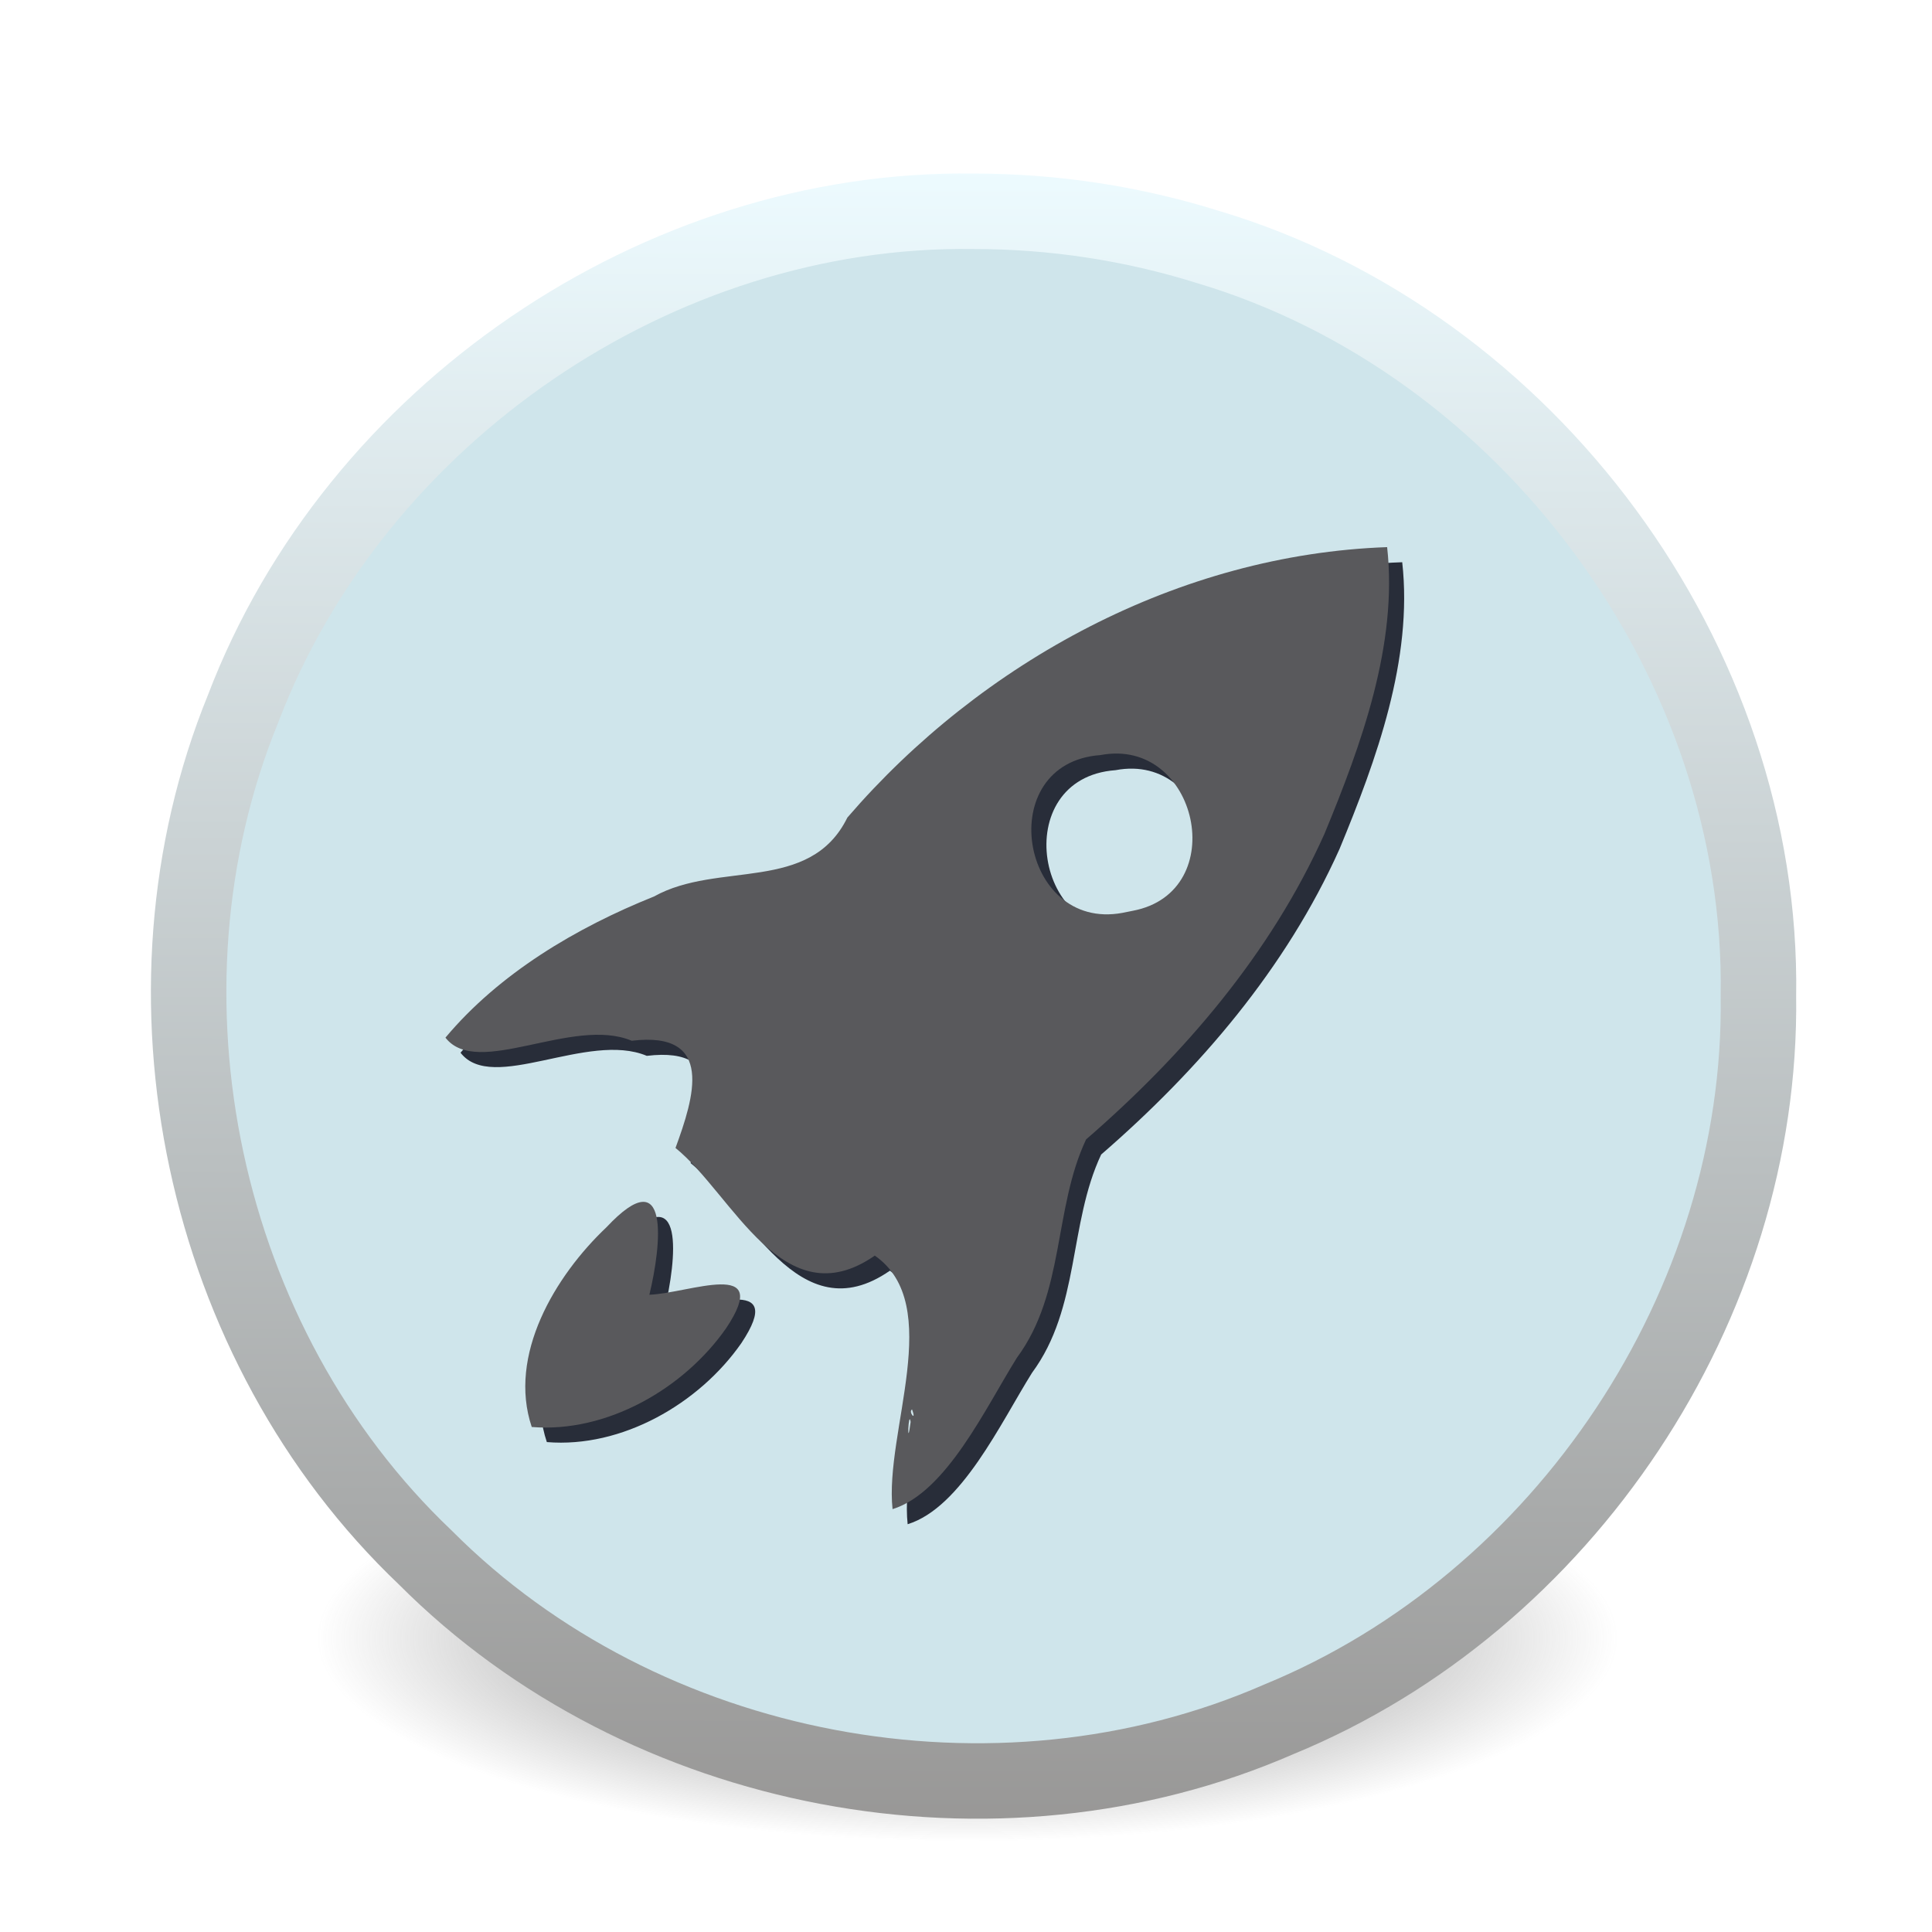
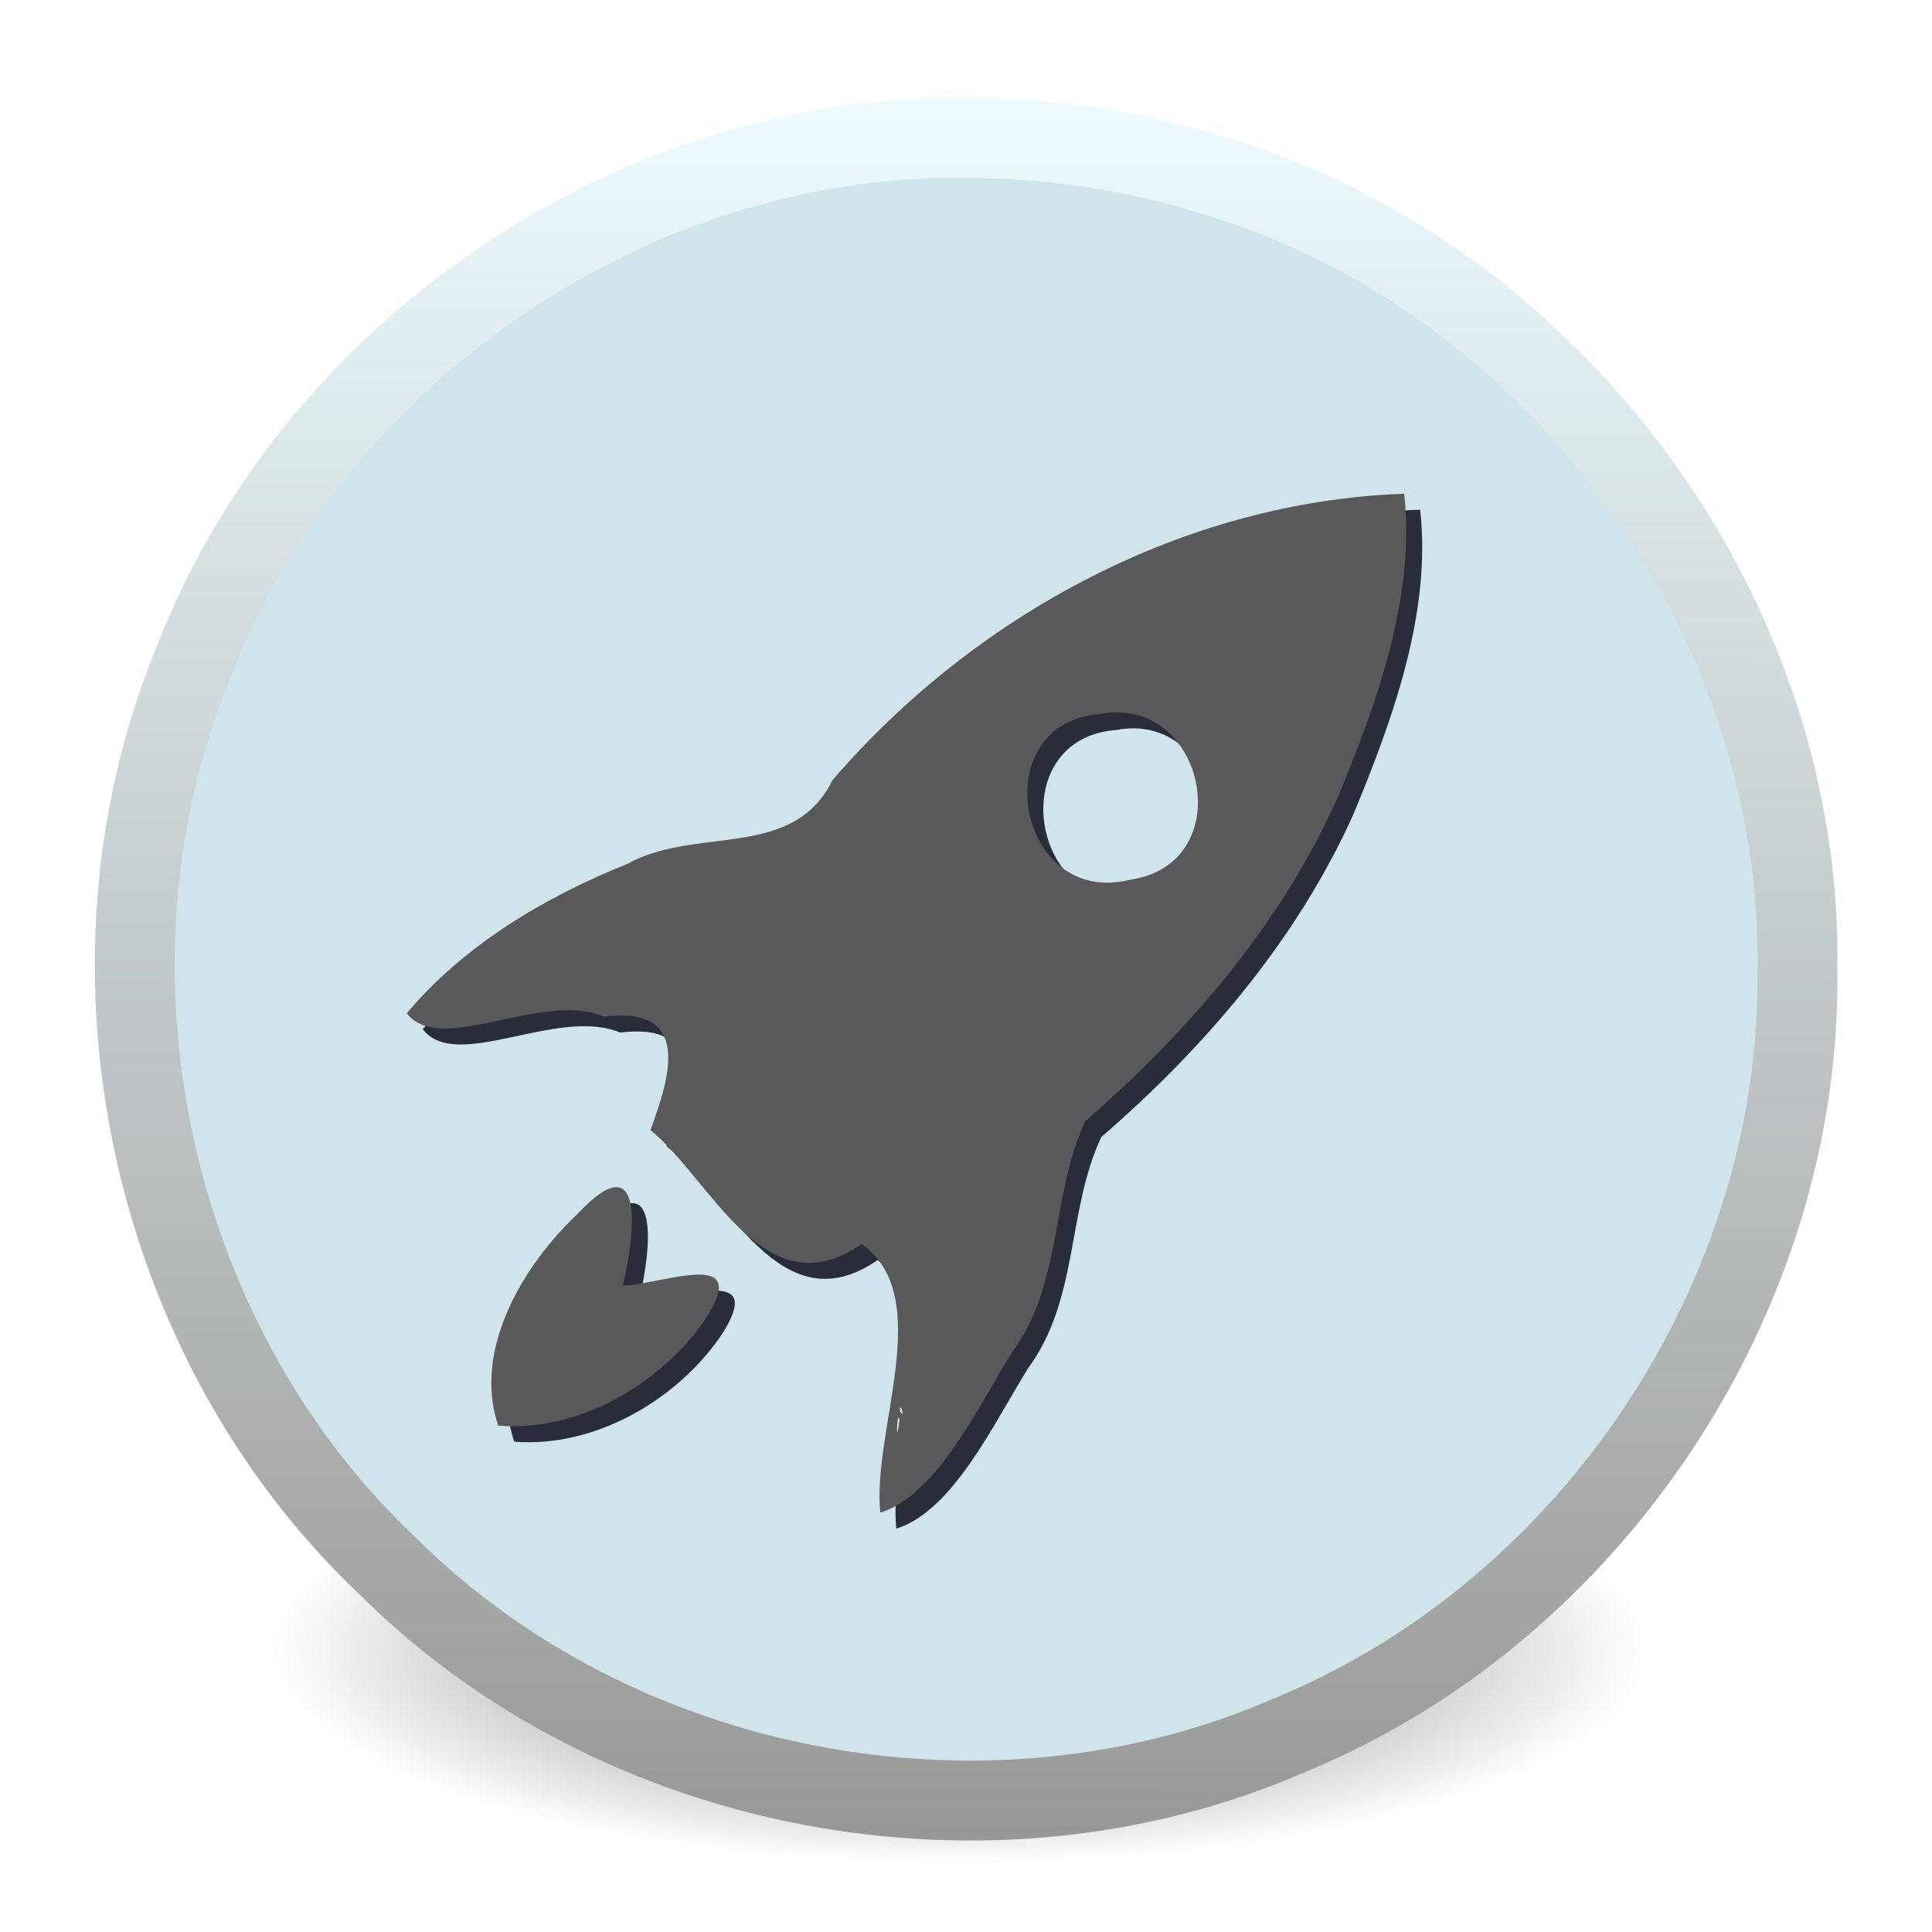
<svg xmlns="http://www.w3.org/2000/svg" xmlns:xlink="http://www.w3.org/1999/xlink" version="1.1" width="128" height="128" id="svg5157">
  <defs id="defs5159">
    <radialGradient cx="23.896" cy="3.99" r="20.397" id="radialGradient1008" gradientUnits="userSpaceOnUse" gradientTransform="matrix(0,1.231648,-1.625754,0,18.48697,-28.72198)">
      <stop id="stop1000" style="stop-color:#797877;stop-opacity:1" offset="0" />
      <stop id="stop1006" style="stop-color:#cfe5eb;stop-opacity:1" offset="1" />
    </radialGradient>
    <linearGradient id="linearGradient994">
      <stop id="stop990" offset="0" style="stop-color:#989796;stop-opacity:1" />
      <stop id="stop992" offset="1" style="stop-color:#edfbff;stop-opacity:1" />
    </linearGradient>
    <linearGradient id="linearGradient3820-7-2-8-6">
      <stop id="stop3822-2-6-5-0" style="stop-color:#3d3d3d;stop-opacity:1" offset="0" />
      <stop id="stop3864-8-7-4-1" style="stop-color:#686868;stop-opacity:0.498" offset="0.5" />
      <stop id="stop3824-1-2-6-7" style="stop-color:#686868;stop-opacity:0" offset="1" />
    </linearGradient>
    <linearGradient id="linearGradient4806">
      <stop offset="0" style="stop-color:#ffffff;stop-opacity:1" id="stop4808" />
      <stop offset="0.424" style="stop-color:#ffffff;stop-opacity:0.235" id="stop4810" />
      <stop offset="0.821" style="stop-color:#ffffff;stop-opacity:0.157" id="stop4812" />
      <stop offset="1" style="stop-color:#ffffff;stop-opacity:0.392" id="stop4814" />
    </linearGradient>
    <linearGradient xlink:href="#linearGradient4806" id="linearGradient3118" gradientUnits="userSpaceOnUse" gradientTransform="matrix(4.16388,0,0,4.16388,-236.0326,-50.03625)" x1="71.204" y1="15.369" x2="71.204" y2="40.496" />
    <radialGradient xlink:href="#linearGradient3820-7-2-8-6" id="radialGradient3163" gradientUnits="userSpaceOnUse" gradientTransform="matrix(0.6869404,0,0,0.2146169,-4.02174,68.57333)" cx="99.157" cy="186.171" fx="99.157" fy="186.171" r="62.769" />
    <radialGradient gradientTransform="matrix(0,1.231648,-1.625754,0,18.48697,-28.72198)" gradientUnits="userSpaceOnUse" id="radialGradient3093-0-3-6" r="20.397" cy="3.99" cx="23.896">
      <stop offset="0" style="stop-color:#ffffff;stop-opacity:1" id="stop3244-9-33-7-0" />
      <stop offset="0.262" style="stop-color:#dddddd;stop-opacity:1" id="stop3246-3-5-0-8" />
      <stop offset="0.661" style="stop-color:#abacae;stop-opacity:1" id="stop3248-1-7-8-8" />
      <stop offset="1" style="stop-color:#787877;stop-opacity:1" id="stop3250-9-3-0-5" />
    </radialGradient>
    <linearGradient id="linearGradient4164">
      <stop offset="0" style="stop-color:#b6b6b6;stop-opacity:1" id="stop4166" />
      <stop offset="0.331" style="stop-color:#a4a4a4;stop-opacity:1" id="stop4216" />
      <stop offset="1" style="stop-color:#c5c5c5;stop-opacity:1" id="stop4168" />
    </linearGradient>
    <linearGradient id="linearGradient4220-7">
      <stop offset="0" style="stop-color:#7a8498;stop-opacity:1" id="stop4222-7" />
      <stop offset="1" style="stop-color:#34405c;stop-opacity:1" id="stop4224-0" />
    </linearGradient>
    <linearGradient id="linearGradient4316-5">
      <stop offset="0" style="stop-color:#ffffff;stop-opacity:1" id="stop4318-1" />
      <stop offset="0.338" style="stop-color:#ffffff;stop-opacity:0.235" id="stop4320-9" />
      <stop offset="0.62" style="stop-color:#ffffff;stop-opacity:0.157" id="stop4322-42" />
      <stop offset="1" style="stop-color:#ffffff;stop-opacity:0.392" id="stop4324-9" />
    </linearGradient>
    <linearGradient id="linearGradient4507-6">
      <stop offset="0" style="stop-color:#2d3955;stop-opacity:1" id="stop4509-3" />
      <stop offset="0.725" style="stop-color:#2b3853;stop-opacity:1" id="stop5959-4" />
      <stop offset="0.75" style="stop-color:#192640;stop-opacity:1" id="stop5961-1" />
      <stop offset="1" style="stop-color:#08142e;stop-opacity:1" id="stop4511-1" />
    </linearGradient>
    <linearGradient id="linearGradient6042-1">
      <stop offset="0" style="stop-color:#07132d;stop-opacity:1" id="stop6044-9" />
      <stop offset="1" style="stop-color:#425479;stop-opacity:1" id="stop6046-9" />
    </linearGradient>
    <linearGradient gradientTransform="matrix(0.2211072,0,0,0.2211073,6.693426,6.693263)" gradientUnits="userSpaceOnUse" id="linearGradient3087-408-5" y2="45.369" x2="7.078" y1="3.082" x1="7.078">
      <stop offset="0" style="stop-color:#170418;stop-opacity:1" id="stop7201-5" />
      <stop offset="1" style="stop-color:#50386b;stop-opacity:1" id="stop7203-2" />
    </linearGradient>
    <linearGradient id="linearGradient2867-449-88-871-390-598-476-591-434-148-57-177-691-4">
      <stop offset="0" style="stop-color:#612f91;stop-opacity:1" id="stop7191-4" />
      <stop offset="1" style="stop-color:#1a4aa2;stop-opacity:1" id="stop7197-2" />
    </linearGradient>
    <linearGradient id="linearGradient4278-3">
      <stop offset="0" style="stop-color:#000000;stop-opacity:0" id="stop4280-6" />
      <stop offset="0.5" style="stop-color:#000000;stop-opacity:0" id="stop4286-1" />
      <stop offset="1" style="stop-color:#000000;stop-opacity:1" id="stop4282-24" />
    </linearGradient>
    <linearGradient id="linearGradient4316-4-0">
      <stop offset="0" style="stop-color:#ffffff;stop-opacity:1" id="stop4318-4-5" />
      <stop offset="0.338" style="stop-color:#ffffff;stop-opacity:0.235" id="stop4320-2-9" />
      <stop offset="0.62" style="stop-color:#ffffff;stop-opacity:0.157" id="stop4322-4-1" />
      <stop offset="1" style="stop-color:#ffffff;stop-opacity:0.392" id="stop4324-4-8" />
    </linearGradient>
    <linearGradient id="linearGradient6088-74">
      <stop offset="0" style="stop-color:#ff54d2;stop-opacity:0" id="stop6090-5" />
      <stop offset="0.324" style="stop-color:#f62b68;stop-opacity:1" id="stop6257-5" />
      <stop offset="0.561" style="stop-color:#ff0105;stop-opacity:1" id="stop6255-6" />
      <stop offset="1" style="stop-color:#ff54d2;stop-opacity:0.478" id="stop6092-0" />
    </linearGradient>
    <linearGradient id="linearGradient4316-4-6-6">
      <stop offset="0" style="stop-color:#ffffff;stop-opacity:1" id="stop4318-4-4-6" />
      <stop offset="0.338" style="stop-color:#ffffff;stop-opacity:0.235" id="stop4320-2-2-6" />
      <stop offset="0.62" style="stop-color:#ffffff;stop-opacity:0.157" id="stop4322-4-5-5" />
      <stop offset="1" style="stop-color:#ffffff;stop-opacity:0.392" id="stop4324-4-1-5" />
    </linearGradient>
    <linearGradient id="linearGradient3990-3-1">
      <stop offset="0" style="stop-color:#ffffff;stop-opacity:1" id="stop3992-0-0" />
      <stop offset="1" style="stop-color:#ffffff;stop-opacity:0" id="stop3994-2-1" />
    </linearGradient>
    <linearGradient id="linearGradient6191-9">
      <stop offset="0" style="stop-color:#ffffff;stop-opacity:0" id="stop6193-8" />
      <stop offset="0.405" style="stop-color:#ffffff;stop-opacity:0" id="stop6197-8" />
      <stop offset="1" style="stop-color:#ffffff;stop-opacity:0.478" id="stop6195-9" />
    </linearGradient>
    <linearGradient id="linearGradient6191-7-9">
      <stop offset="0" style="stop-color:#ffffff;stop-opacity:0" id="stop6193-7-3" />
      <stop offset="0.405" style="stop-color:#ffffff;stop-opacity:0" id="stop6197-2-2" />
      <stop offset="1" style="stop-color:#ffffff;stop-opacity:0.478" id="stop6195-2-1" />
    </linearGradient>
    <linearGradient id="linearGradient6191-8-3">
      <stop offset="0" style="stop-color:#ffffff;stop-opacity:0" id="stop6193-75-7" />
      <stop offset="0.405" style="stop-color:#ffffff;stop-opacity:0" id="stop6197-3-4" />
      <stop offset="1" style="stop-color:#ffffff;stop-opacity:0.478" id="stop6195-7-2" />
    </linearGradient>
    <linearGradient id="linearGradient6088-6-1">
      <stop offset="0" style="stop-color:#ff54d2;stop-opacity:0" id="stop6090-2-0" />
      <stop offset="0.324" style="stop-color:#ff54d2;stop-opacity:0" id="stop6257-4-6" />
      <stop offset="0.561" style="stop-color:#ff54d2;stop-opacity:0.252" id="stop6255-3-6" />
      <stop offset="1" style="stop-color:#ff54d2;stop-opacity:0.478" id="stop6092-9-6" />
    </linearGradient>
    <linearGradient id="linearGradient6303-4">
      <stop offset="0" style="stop-color:#ffffff;stop-opacity:1" id="stop6305-33" />
      <stop offset="1" style="stop-color:#ffffff;stop-opacity:0" id="stop6307-9" />
    </linearGradient>
    <linearGradient id="linearGradient6303-3-2">
      <stop offset="0" style="stop-color:#ffffff;stop-opacity:1" id="stop6305-3-0" />
      <stop offset="1" style="stop-color:#ffffff;stop-opacity:0" id="stop6307-1-0" />
    </linearGradient>
    <linearGradient id="linearGradient6303-33-0">
      <stop offset="0" style="stop-color:#ffffff;stop-opacity:1" id="stop6305-1-0" />
      <stop offset="1" style="stop-color:#ffffff;stop-opacity:0" id="stop6307-5-0" />
    </linearGradient>
    <linearGradient id="linearGradient6413-0">
      <stop offset="0" style="stop-color:#feffff;stop-opacity:1" id="stop6415-1" />
      <stop offset="1" style="stop-color:#fe70ca;stop-opacity:1" id="stop6417-4" />
    </linearGradient>
    <linearGradient id="linearGradient6455-7">
      <stop offset="0" style="stop-color:#fbac9b;stop-opacity:1" id="stop6457-5" />
      <stop offset="1" style="stop-color:#fcfafc;stop-opacity:1" id="stop6459-8" />
    </linearGradient>
    <linearGradient xlink:href="#linearGradient6455-7" id="linearGradient4264" gradientUnits="userSpaceOnUse" gradientTransform="matrix(0.6704997,0,0,0.7014216,32.61915,33.48757)" x1="38.851" y1="41.608" x2="34.131" y2="37.81" />
    <linearGradient xlink:href="#linearGradient6413-0" id="linearGradient4267" gradientUnits="userSpaceOnUse" gradientTransform="matrix(0.9587095,0,0,1.002923,20.38236,19.71626)" x1="38.851" y1="41.608" x2="34.131" y2="37.81" />
    <radialGradient xlink:href="#linearGradient6303-33-0" id="radialGradient4270" gradientUnits="userSpaceOnUse" gradientTransform="matrix(0.9587095,0,0,1.002923,28.42503,24.58419)" cx="36.491" cy="39.709" fx="36.491" fy="39.709" r="3.159" />
    <radialGradient xlink:href="#linearGradient6303-3-2" id="radialGradient4273" gradientUnits="userSpaceOnUse" gradientTransform="matrix(3.360827,-1.940375,1.104006,1.912195,-113.6476,47.86859)" cx="36.491" cy="39.709" fx="36.491" fy="39.709" r="3.159" />
    <radialGradient xlink:href="#linearGradient6303-4" id="radialGradient4276" gradientUnits="userSpaceOnUse" gradientTransform="matrix(4.176534,-2.411323,1.37196,2.376304,-133.3167,71.58601)" cx="36.491" cy="39.709" fx="36.491" fy="39.709" r="3.159" />
    <radialGradient xlink:href="#linearGradient6088-6-1" id="radialGradient4279" gradientUnits="userSpaceOnUse" gradientTransform="matrix(-2.670923,-2.670923,2.670923,-2.670923,67.08414,232.8429)" cx="32.373" cy="31.405" fx="32.373" fy="31.405" r="3.857" />
    <radialGradient xlink:href="#linearGradient6191-8-3" id="radialGradient4282" gradientUnits="userSpaceOnUse" gradientTransform="matrix(2.286497,3.175066,-3.065167,2.207354,86.73945,-106.1338)" cx="32.373" cy="31.405" fx="32.373" fy="31.405" r="3.857" />
    <radialGradient xlink:href="#linearGradient6191-7-9" id="radialGradient4285" gradientUnits="userSpaceOnUse" gradientTransform="matrix(0,3.912686,-3.777256,-2.2076244e-8,183.1374,-60.68714)" cx="32.373" cy="31.405" fx="32.373" fy="31.405" r="3.857" />
    <radialGradient xlink:href="#linearGradient6191-9" id="radialGradient4288" gradientUnits="userSpaceOnUse" gradientTransform="matrix(3.779364,1.012678,-0.9776258,3.648549,-27.16302,-81.38534)" cx="32.373" cy="31.405" fx="32.373" fy="31.405" r="3.857" />
    <linearGradient xlink:href="#linearGradient3990-3-1" id="linearGradient4291" gradientUnits="userSpaceOnUse" gradientTransform="matrix(0.2922833,0,0,0.2192125,44.94204,49.38755)" x1="68.313" y1="52.925" x2="68.313" y2="65.922" />
    <linearGradient xlink:href="#linearGradient4316-4-6-6" id="linearGradient4294" gradientUnits="userSpaceOnUse" gradientTransform="matrix(0.8422459,0,0,0.8422459,-13.05882,38.56502)" x1="92.696" y1="16.555" x2="92.696" y2="48.984" />
    <radialGradient xlink:href="#linearGradient6088-74" id="radialGradient4297" gradientUnits="userSpaceOnUse" gradientTransform="matrix(-3.777256,0,0,-3.777256,186.7971,184.6408)" cx="32.373" cy="31.405" fx="32.373" fy="31.405" r="3.857" />
    <linearGradient xlink:href="#linearGradient4316-4-0" id="linearGradient4302" gradientUnits="userSpaceOnUse" gradientTransform="matrix(1.52852,0,0,-1.52852,-76.2549,115.7843)" x1="92.696" y1="16.555" x2="92.696" y2="48.984" />
    <radialGradient xlink:href="#linearGradient4278-3" id="radialGradient4305" gradientUnits="userSpaceOnUse" gradientTransform="matrix(0.945105,-1.4092773e-7,1.3241225e-7,0.8879976,-26.22388,-19.05486)" cx="95.838" cy="95.388" fx="95.838" fy="95.388" r="9.498" />
    <radialGradient xlink:href="#linearGradient2867-449-88-871-390-598-476-591-434-148-57-177-691-4" id="radialGradient4308" gradientUnits="userSpaceOnUse" gradientTransform="matrix(0,0.8796496,-1.161122,0,69.13288,36.91409)" cx="23.896" cy="3.99" r="20.397" />
    <linearGradient xlink:href="#linearGradient3087-408-5" id="linearGradient4310" gradientUnits="userSpaceOnUse" gradientTransform="matrix(0.3685697,0,0,0.3685698,55.65433,57.15224)" x1="7.078" y1="3.082" x2="7.078" y2="45.369" />
    <radialGradient xlink:href="#linearGradient6042-1" id="radialGradient4315" gradientUnits="userSpaceOnUse" gradientTransform="matrix(0,3.545735,-8.167775,0,237.9776,-66.43339)" cx="32" cy="21.239" fx="32" fy="21.239" r="10.498" />
    <radialGradient xlink:href="#linearGradient4507-6" id="radialGradient4318" gradientUnits="userSpaceOnUse" gradientTransform="matrix(0,3.229061,-3.229061,0,117.6108,-253.8221)" cx="91.35" cy="16.448" fx="91.35" fy="16.448" r="15.639" />
    <linearGradient xlink:href="#linearGradient4316-5" id="linearGradient4321" gradientUnits="userSpaceOnUse" gradientTransform="matrix(1.96524,0,0,1.96524,-116.4706,2.000041)" x1="92.696" y1="16.555" x2="92.696" y2="48.984" />
    <linearGradient xlink:href="#linearGradient4220-7" id="linearGradient4325" gradientUnits="userSpaceOnUse" gradientTransform="matrix(2.027629,0,0,2.027629,-122.2157,-0.03889476)" x1="91.566" y1="16.543" x2="91.566" y2="48.631" />
    <linearGradient xlink:href="#linearGradient4164" id="linearGradient4329" gradientUnits="userSpaceOnUse" gradientTransform="matrix(1.689267,0,0,1.689267,-22.18352,11.94165)" x1="51.2" y1="8.114" x2="51.2" y2="56.115" />
    <radialGradient xlink:href="#radialGradient3093-0-3-6" id="radialGradient4332" gradientUnits="userSpaceOnUse" gradientTransform="matrix(0,7.326988,-9.671494,0,103.0902,-162.1666)" cx="23.896" cy="3.99" fx="23.896" fy="3.99" r="20.397" />
    <linearGradient gradientUnits="userSpaceOnUse" y2="11.062" x2="64.59" y1="121.18" x1="64.403" id="linearGradient996" xlink:href="#linearGradient994" />
    <linearGradient gradientUnits="userSpaceOnUse" y2="16.595" x2="64.504" y1="114.68" x1="64.659" id="linearGradient998" xlink:href="#radialGradient1008" />
  </defs>
  <g id="g969">
-     <path id="path3818-0-5-0" style="fill:url(#radialGradient3163);fill-opacity:1;stroke:none" d="m 107.212,108.529 c -0.416,4.49 -5.314,6.588 -8.909,8.203 -14.185,5.263 -29.679,5.804 -44.633,4.872 -9.901,-0.99 -20.355,-2.203 -28.964,-7.59 -2.739,-1.588 -5.074,-5.35 -2.801,-8.27 4.161,-5.103 11.104,-6.607 17.177,-8.19 17.078,-3.47 34.975,-3.435 51.977,0.462 5.516,1.602 11.918,3.159 15.448,8.087 0.433,0.733 0.708,1.572 0.704,2.428 z" />
-     <path id="path2555-7" style="color:#000000;display:inline;overflow:visible;visibility:visible;fill:#cfe5eb;fill-opacity:1;fill-rule:nonzero;stroke:none;stroke-width:1;marker:none;enable-background:accumulate;stroke-opacity:1" d="M 64.5,13.998 C 43.615,13.701 23.544,27.454 16.11,46.942 8.382,65.888 13.347,89.097 28.184,103.196 42.638,117.698 65.974,122.1 84.729,113.908 103.839,106.073 117.052,86.002 116.496,65.327 116.522,44.453 102.529,24.569 82.964,17.379 77.084,15.137 70.792,13.993 64.5,13.998 Z" />
-     <path id="path2555-7-1" style="color:#000000;display:inline;overflow:visible;visibility:visible;opacity:1;fill:none;fill-opacity:0;fill-rule:nonzero;stroke:url(#linearGradient996);stroke-width:5;stroke-linecap:round;stroke-linejoin:round;stroke-miterlimit:4;stroke-dasharray:none;stroke-dashoffset:0;stroke-opacity:1;marker:none;enable-background:accumulate" d="M 64.5,13.998 C 43.615,13.701 23.544,27.454 16.11,46.942 8.382,65.888 13.347,89.097 28.184,103.196 42.638,117.698 65.974,122.1 84.729,113.908 103.621,106.154 116.779,86.447 116.5,65.998 116.859,43.822 101.259,22.7 80.034,16.364 75.016,14.79 69.758,13.996 64.5,13.998 Z" />
-     <path id="path3019" style="color:#000000;display:inline;overflow:visible;visibility:visible;opacity:0.8;fill:none;stroke:none;stroke-width:1;stroke-linecap:round;stroke-linejoin:round;stroke-miterlimit:4;stroke-dasharray:none;stroke-dashoffset:0;stroke-opacity:1;marker:none;enable-background:accumulate" d="M 115.5,65.998 C 115.803,87.317 101.167,107.763 80.857,114.319 61.745,121.011 38.988,114.93 25.936,99.374 11.519,83.282 9.441,57.833 20.883,39.553 31.234,21.949 52.826,12.092 72.899,15.686 c 21.224,3.231 39.049,21.283 42.014,42.545 0.393,2.569 0.588,5.168 0.588,7.767 z" />
-     <path id="path1597-3" style="fill:#282d39;fill-opacity:1;stroke-width:0.121" d="m 60.134,100.984 c -0.548,-5.124 3.503,-13.529 -1.176,-16.797 -6.074,4.213 -9.392,-4.046 -13.204,-7.132 1.21,-3.308 2.641,-7.773 -2.902,-7.102 -3.909,-1.642 -10.234,2.523 -12.34,-0.207 3.559,-4.25 8.653,-7.282 13.818,-9.351 4.26,-2.376 10.333,-0.185 12.811,-5.23 8.905,-10.34 21.996,-17.432 35.76,-17.916 0.717,6.429 -1.702,13.071 -4.155,19.001 -3.546,7.91 -9.295,14.613 -15.791,20.241 -2.163,4.599 -1.393,10.149 -4.582,14.463 -2.075,3.319 -4.676,8.924 -8.237,10.029 z m 1.199,-5.779 c -0.146,-0.895 -0.265,2.044 0,0 z m 0.092,-0.825 c -0.277,0.15 0.332,0.876 0,0 z M 76.05,61.342 c 6.57,-1.245 4.316,-11.545 -2.141,-10.316 -7.172,0.52 -5.339,11.716 1.46,10.453 z M 36.23,95.542 c -1.598,-4.751 1.538,-10.007 4.956,-13.239 4.244,-4.527 3.633,1.188 2.837,4.477 2.633,-0.096 8.2,-2.464 5.093,2.207 -2.798,4.016 -7.92,6.964 -12.885,6.555 z" />
-     <path id="path1597" style="fill:#59595c;fill-opacity:1;stroke-width:0.121" d="m 59.134,99.984 c -0.548,-5.124 3.503,-13.529 -1.176,-16.797 -6.074,4.213 -9.392,-4.046 -13.204,-7.132 1.21,-3.308 2.641,-7.773 -2.902,-7.102 -3.909,-1.642 -10.234,2.523 -12.34,-0.207 3.559,-4.25 8.653,-7.282 13.818,-9.351 4.26,-2.376 10.333,-0.185 12.811,-5.23 8.905,-10.34 21.996,-17.432 35.76,-17.916 0.717,6.429 -1.702,13.071 -4.155,19.001 -3.546,7.91 -9.295,14.613 -15.791,20.241 -2.163,4.599 -1.393,10.149 -4.582,14.463 -2.075,3.319 -4.676,8.924 -8.237,10.029 z m 1.199,-5.779 c -0.146,-0.895 -0.265,2.044 0,0 z m 0.092,-0.825 c -0.277,0.15 0.332,0.876 0,0 z M 75.05,60.342 c 6.57,-1.245 4.316,-11.545 -2.141,-10.316 -7.172,0.52 -5.339,11.716 1.46,10.453 z M 35.23,94.542 c -1.598,-4.751 1.538,-10.007 4.956,-13.239 4.244,-4.527 3.633,1.188 2.837,4.477 2.633,-0.096 8.2,-2.464 5.093,2.207 -2.798,4.016 -7.92,6.964 -12.885,6.555 z" />
+     <g id="g1" transform="matrix(1.05915,0,0,1.05915,-4.306815,-5.681907)">
+       <path id="path3818-0-5-0" style="fill:url(#radialGradient3163);fill-opacity:1;stroke:none" d="m 107.212,108.529 c -0.416,4.49 -5.314,6.588 -8.909,8.203 -14.185,5.263 -29.679,5.804 -44.633,4.872 -9.901,-0.99 -20.355,-2.203 -28.964,-7.59 -2.739,-1.588 -5.074,-5.35 -2.801,-8.27 4.161,-5.103 11.104,-6.607 17.177,-8.19 17.078,-3.47 34.975,-3.435 51.977,0.462 5.516,1.602 11.918,3.159 15.448,8.087 0.433,0.733 0.708,1.572 0.704,2.428 z" />
+       <path id="path2555-7" style="color:#000000;display:inline;overflow:visible;visibility:visible;fill:#cfe5eb;fill-opacity:1;fill-rule:nonzero;stroke:none;stroke-width:1;stroke-opacity:1;marker:none;enable-background:accumulate" d="M 64.5,13.998 C 43.615,13.701 23.544,27.454 16.11,46.942 8.382,65.888 13.347,89.097 28.184,103.196 42.638,117.698 65.974,122.1 84.729,113.908 103.839,106.073 117.052,86.002 116.496,65.327 116.522,44.453 102.529,24.569 82.964,17.379 77.084,15.137 70.792,13.993 64.5,13.998 Z" />
+       <path id="path2555-7-1" style="color:#000000;display:inline;overflow:visible;visibility:visible;opacity:1;fill:none;fill-opacity:0;fill-rule:nonzero;stroke:url(#linearGradient996);stroke-width:5;stroke-linecap:round;stroke-linejoin:round;stroke-miterlimit:4;stroke-dasharray:none;stroke-dashoffset:0;stroke-opacity:1;marker:none;enable-background:accumulate" d="M 64.5,13.998 C 43.615,13.701 23.544,27.454 16.11,46.942 8.382,65.888 13.347,89.097 28.184,103.196 42.638,117.698 65.974,122.1 84.729,113.908 103.621,106.154 116.779,86.447 116.5,65.998 116.859,43.822 101.259,22.7 80.034,16.364 75.016,14.79 69.758,13.996 64.5,13.998 Z" />
+       <path id="path3019" style="color:#000000;display:inline;overflow:visible;visibility:visible;opacity:0.8;fill:none;stroke:none;stroke-width:1;stroke-linecap:round;stroke-linejoin:round;stroke-miterlimit:4;stroke-dasharray:none;stroke-dashoffset:0;stroke-opacity:1;marker:none;enable-background:accumulate" d="M 115.5,65.998 C 115.803,87.317 101.167,107.763 80.857,114.319 61.745,121.011 38.988,114.93 25.936,99.374 11.519,83.282 9.441,57.833 20.883,39.553 31.234,21.949 52.826,12.092 72.899,15.686 c 21.224,3.231 39.049,21.283 42.014,42.545 0.393,2.569 0.588,5.168 0.588,7.767 z" />
+       <path id="path1597-3" style="fill:#282d39;fill-opacity:1;stroke-width:0.121" d="m 60.134,100.984 c -0.548,-5.124 3.503,-13.529 -1.176,-16.797 -6.074,4.213 -9.392,-4.046 -13.204,-7.132 1.21,-3.308 2.641,-7.773 -2.902,-7.102 -3.909,-1.642 -10.234,2.523 -12.34,-0.207 3.559,-4.25 8.653,-7.282 13.818,-9.351 4.26,-2.376 10.333,-0.185 12.811,-5.23 8.905,-10.34 21.996,-17.432 35.76,-17.916 0.717,6.429 -1.702,13.071 -4.155,19.001 -3.546,7.91 -9.295,14.613 -15.791,20.241 -2.163,4.599 -1.393,10.149 -4.582,14.463 -2.075,3.319 -4.676,8.924 -8.237,10.029 z m 1.199,-5.779 c -0.146,-0.895 -0.265,2.044 0,0 z m 0.092,-0.825 c -0.277,0.15 0.332,0.876 0,0 z M 76.05,61.342 c 6.57,-1.245 4.316,-11.545 -2.141,-10.316 -7.172,0.52 -5.339,11.716 1.46,10.453 z M 36.23,95.542 c -1.598,-4.751 1.538,-10.007 4.956,-13.239 4.244,-4.527 3.633,1.188 2.837,4.477 2.633,-0.096 8.2,-2.464 5.093,2.207 -2.798,4.016 -7.92,6.964 -12.885,6.555 z" />
+       <path id="path1597" style="fill:#59595c;fill-opacity:1;stroke-width:0.121" d="m 59.134,99.984 c -0.548,-5.124 3.503,-13.529 -1.176,-16.797 -6.074,4.213 -9.392,-4.046 -13.204,-7.132 1.21,-3.308 2.641,-7.773 -2.902,-7.102 -3.909,-1.642 -10.234,2.523 -12.34,-0.207 3.559,-4.25 8.653,-7.282 13.818,-9.351 4.26,-2.376 10.333,-0.185 12.811,-5.23 8.905,-10.34 21.996,-17.432 35.76,-17.916 0.717,6.429 -1.702,13.071 -4.155,19.001 -3.546,7.91 -9.295,14.613 -15.791,20.241 -2.163,4.599 -1.393,10.149 -4.582,14.463 -2.075,3.319 -4.676,8.924 -8.237,10.029 z m 1.199,-5.779 c -0.146,-0.895 -0.265,2.044 0,0 z m 0.092,-0.825 c -0.277,0.15 0.332,0.876 0,0 z M 75.05,60.342 c 6.57,-1.245 4.316,-11.545 -2.141,-10.316 -7.172,0.52 -5.339,11.716 1.46,10.453 z M 35.23,94.542 c -1.598,-4.751 1.538,-10.007 4.956,-13.239 4.244,-4.527 3.633,1.188 2.837,4.477 2.633,-0.096 8.2,-2.464 5.093,2.207 -2.798,4.016 -7.92,6.964 -12.885,6.555 z" />
+     </g>
  </g>
</svg>
